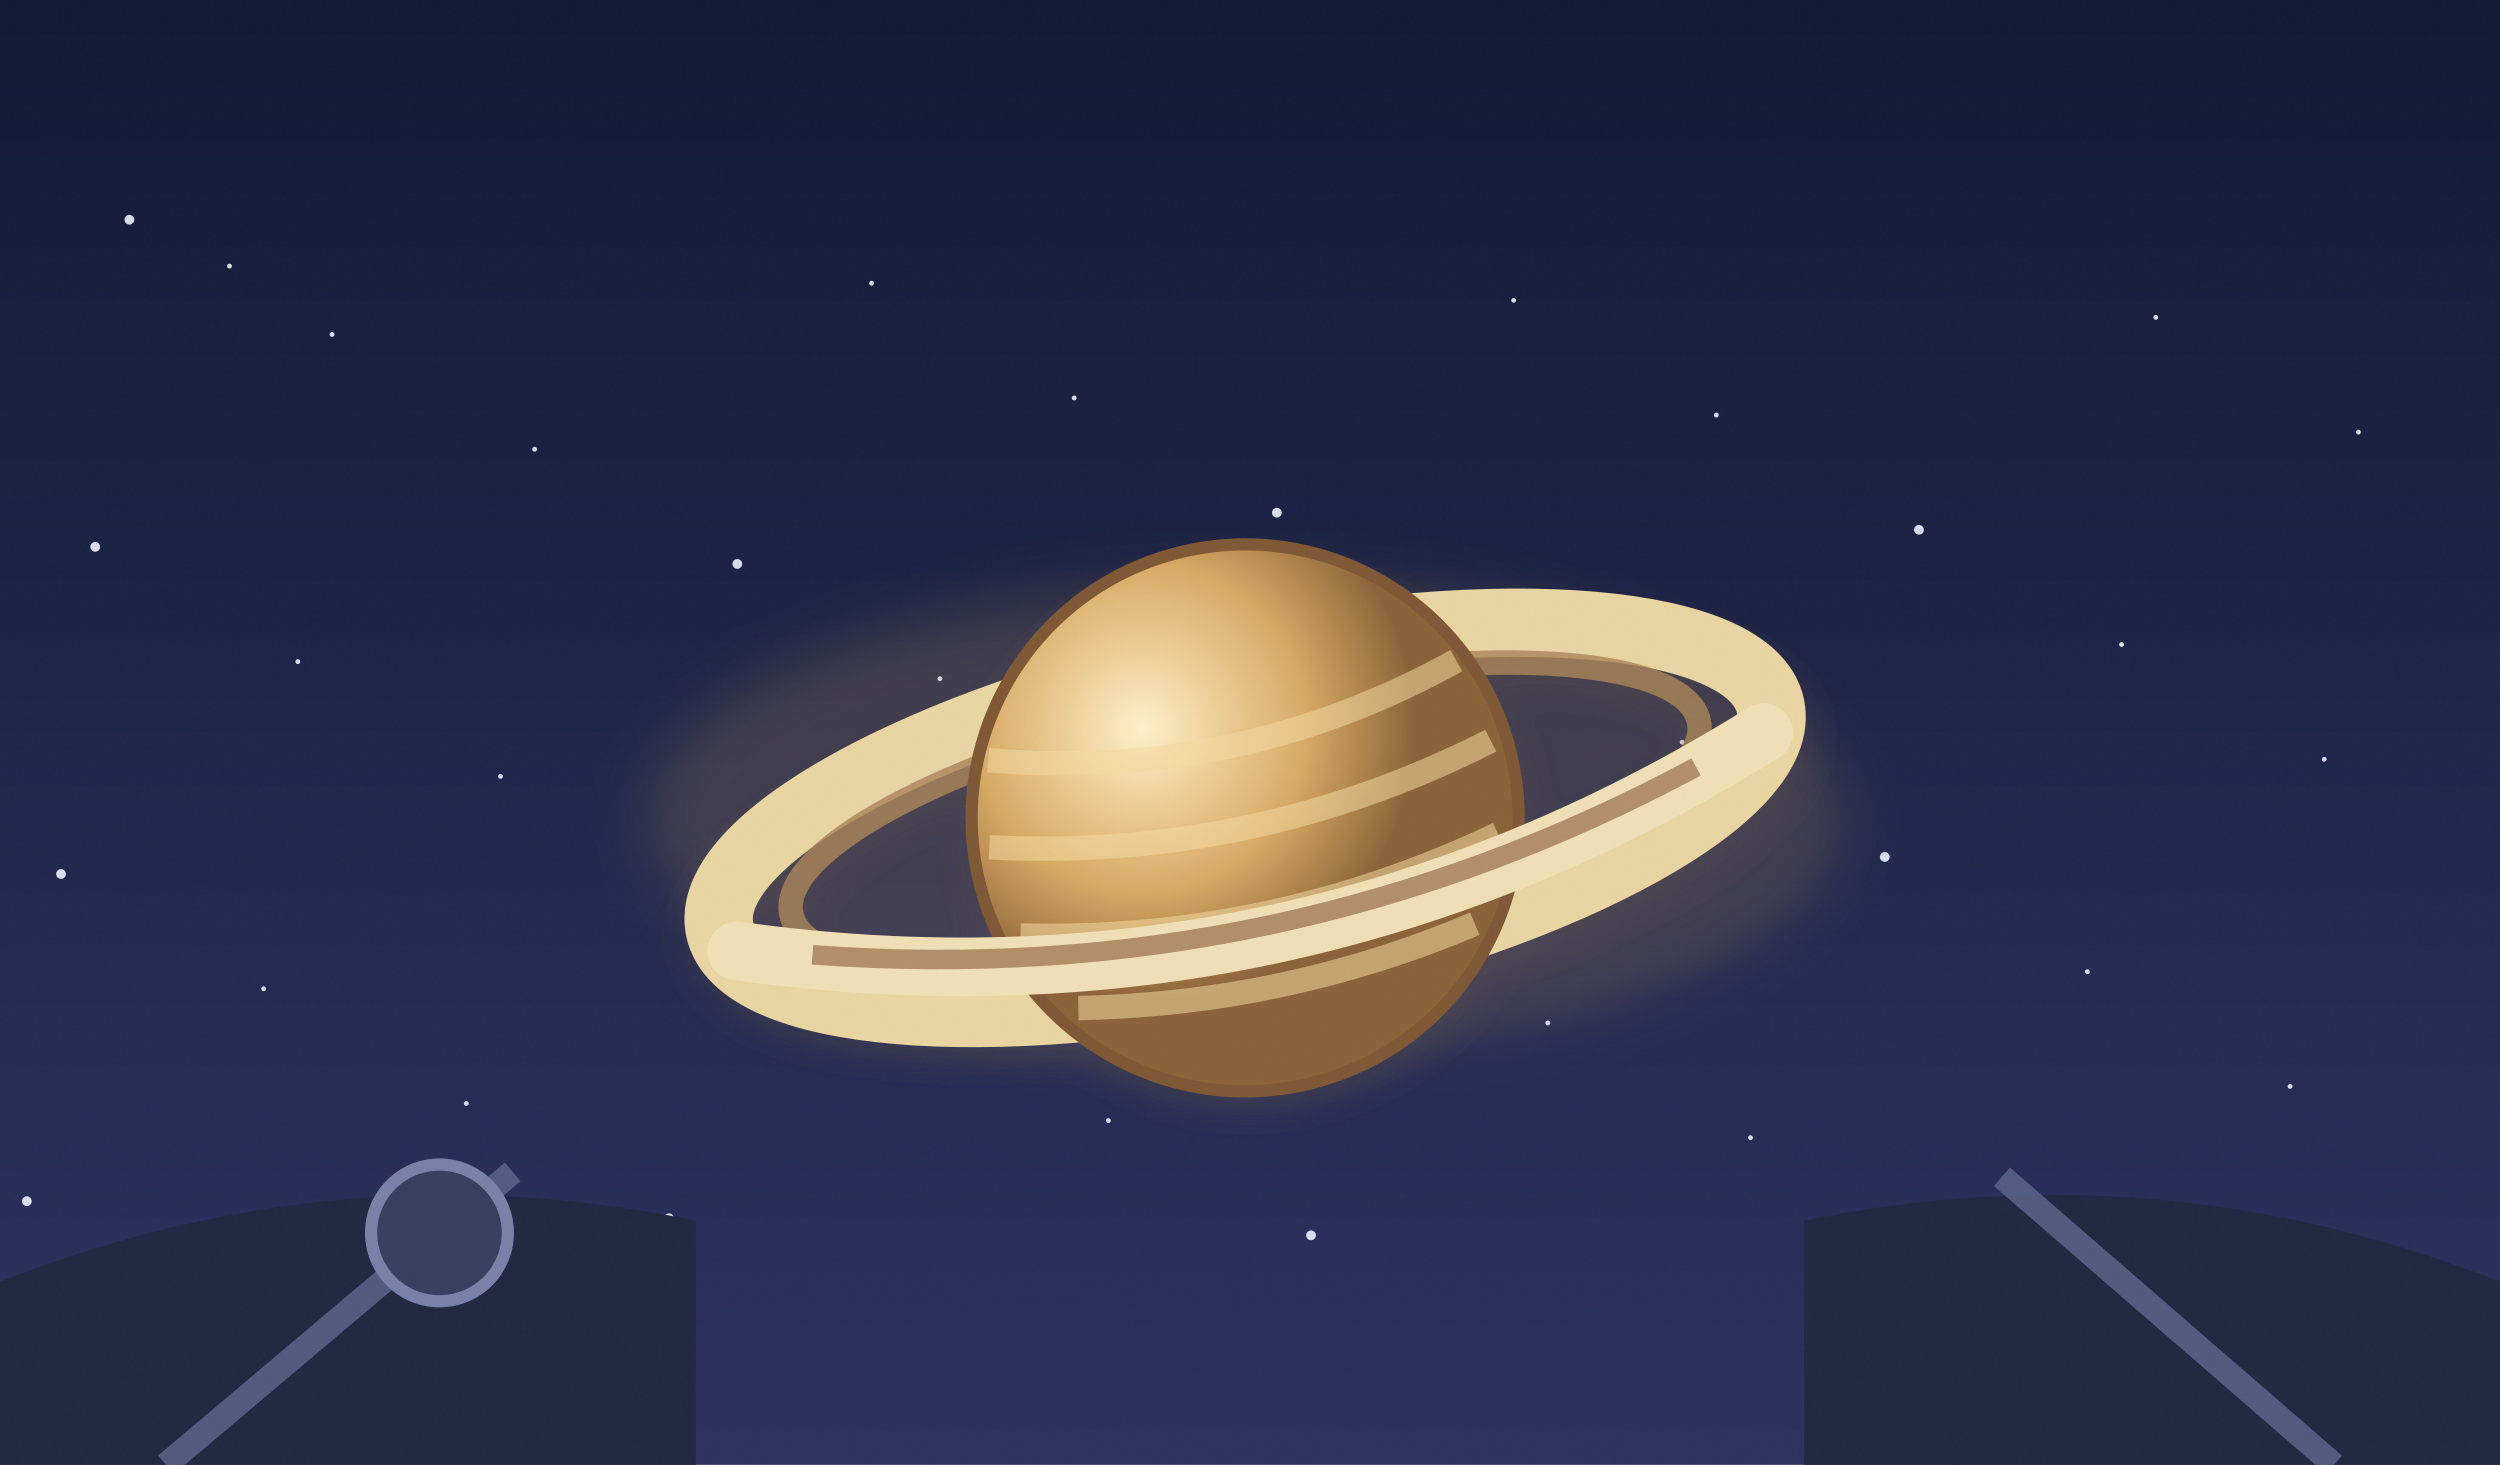
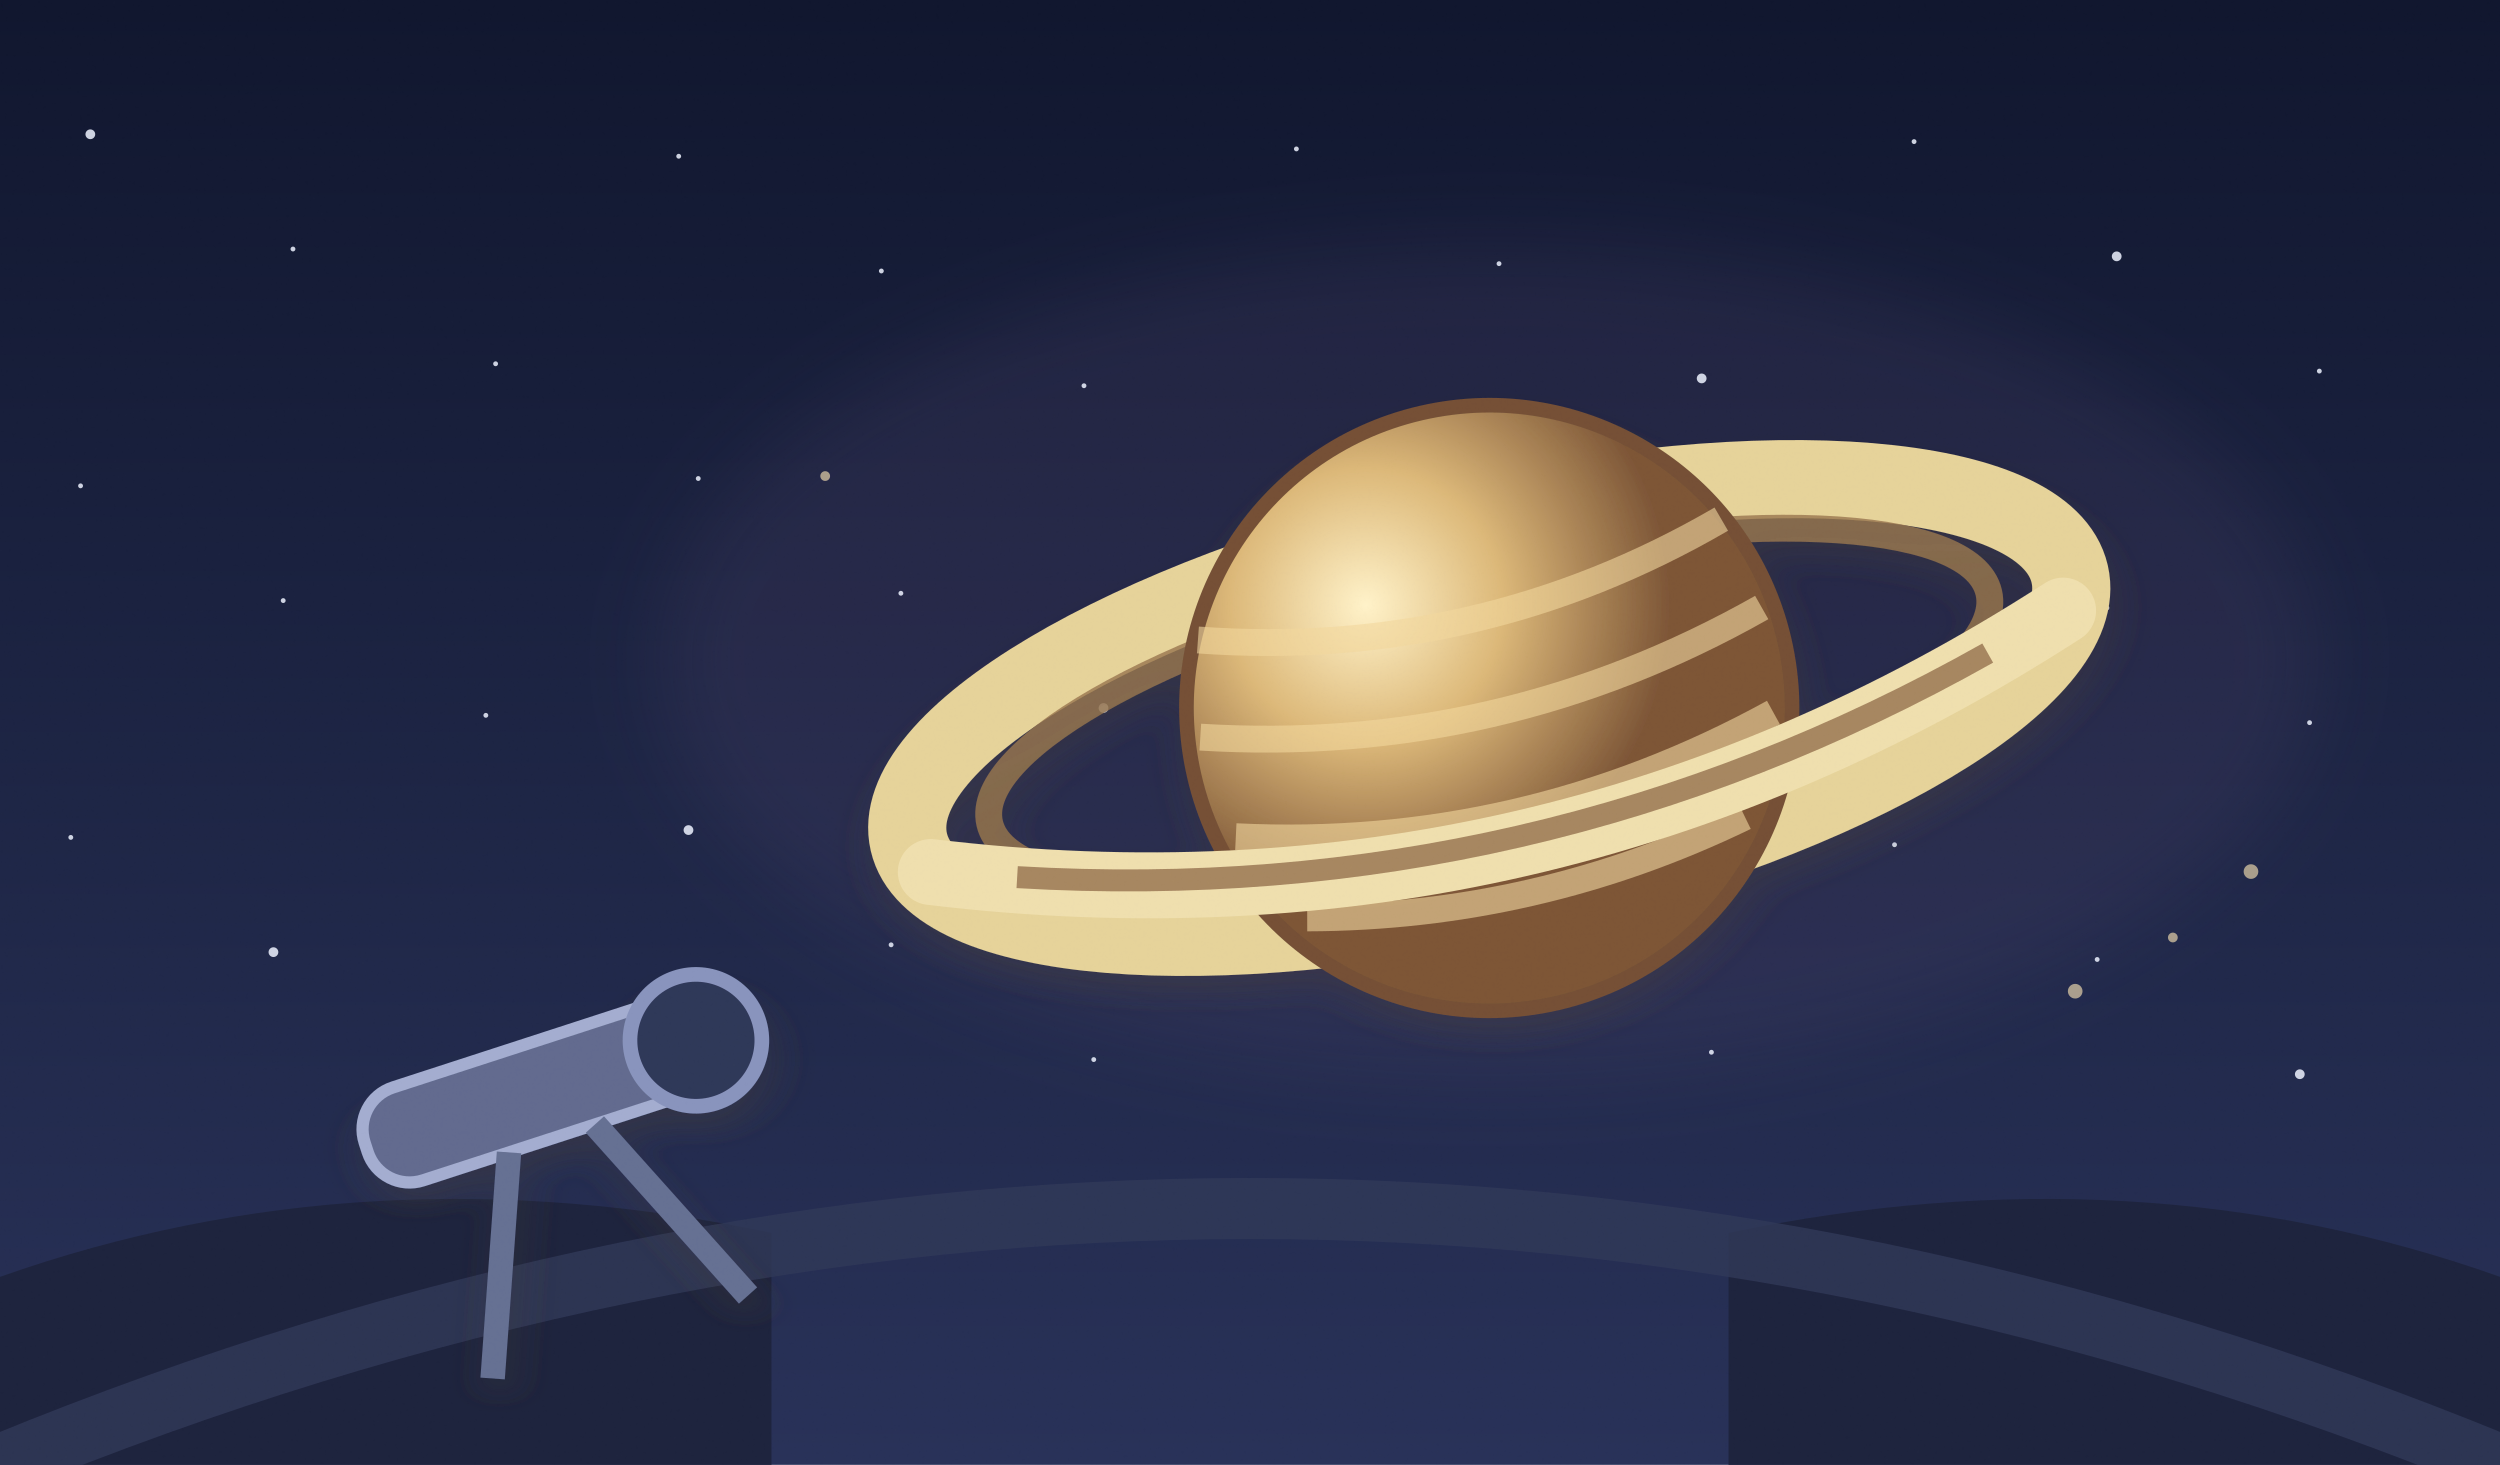
<svg xmlns="http://www.w3.org/2000/svg" width="1024" height="600" viewBox="0 0 1024 600">
  <defs>
-     <filter id="soft" x="-20%" y="-20%" width="140%" height="140%">
-       <feGaussianBlur stdDeviation="12" />
-     </filter>
-     <filter id="shadow" x="-30%" y="-30%" width="160%" height="160%">
-       <feGaussianBlur in="SourceAlpha" stdDeviation="7" result="blur" />
-       <feOffset dy="8" result="off" />
-       <feColorMatrix in="off" type="matrix" values="0 0 0 0 0.12  0 0 0 0 0.09  0 0 0 0 0.07  0 0 0 .28 0" />
+     <filter id="shadow" x="-30%" y="-30%" width="160%" height="170%">
+       <feGaussianBlur in="SourceAlpha" stdDeviation="7" result="b" />
+       <feOffset dy="8" result="o" />
+       <feColorMatrix in="o" type="matrix" values="0 0 0 0 .08 0 0 0 0 .06 0 0 0 0 .04 0 0 0 .30 0" />
      <feBlend in="SourceGraphic" />
    </filter>
-     <filter id="grain" x="0" y="0" width="100%" height="100%">
-       <feTurbulence baseFrequency="0.72" numOctaves="2" seed="7" type="fractalNoise" result="n" />
-       <feColorMatrix in="n" type="saturate" values="0" />
+     <filter id="soft" x="-30%" y="-30%" width="160%" height="160%">
+       <feGaussianBlur stdDeviation="16" />
+     </filter>
+     <filter id="grain">
+       <feTurbulence type="fractalNoise" baseFrequency=".65" numOctaves="2" seed="11" />
+       <feColorMatrix type="saturate" values="0" />
      <feComponentTransfer>
-         <feFuncA type="table" tableValues="0 0.045" />
+         <feFuncA type="table" tableValues="0 .035" />
      </feComponentTransfer>
    </filter>
-     <linearGradient id="paper" x1="0" x2="0" y1="0" y2="1">
-       <stop offset="0" stop-color="#fff9e9" />
-       <stop offset="1" stop-color="#f2dfbd" />
+     <linearGradient id="night" x1="0" y1="0" x2="0" y2="1">
+       <stop stop-color="#10162e" />
+       <stop offset="1" stop-color="#283158" />
    </linearGradient>
-     <linearGradient id="skyDay" x1="0" x2="0" y1="0" y2="1">
-       <stop offset="0" stop-color="#bfe8ef" />
-       <stop offset="1" stop-color="#f5e9bd" />
-     </linearGradient>
-     <linearGradient id="skySpace" x1="0" x2="0" y1="0" y2="1">
-       <stop offset="0" stop-color="#121934" />
-       <stop offset="1" stop-color="#2d315f" />
-     </linearGradient>
-     <radialGradient id="sun" cx="50%" cy="50%">
-       <stop offset="0" stop-color="#fff7bd" />
-       <stop offset=".55" stop-color="#ffd85d" />
-       <stop offset="1" stop-color="#f4a62c" />
+     <radialGradient id="planet" cx="34%" cy="29%">
+       <stop stop-color="#fff2c9" />
+       <stop offset=".45" stop-color="#dcb878" />
+       <stop offset="1" stop-color="#7d5536" />
    </radialGradient>
-     <radialGradient id="saturn" cx="35%" cy="30%">
-       <stop offset="0" stop-color="#fff0c6" />
-       <stop offset=".6" stop-color="#d8a964" />
-       <stop offset="1" stop-color="#8b6338" />
-     </radialGradient>
-     <linearGradient id="wood" x1="0" x2="1">
-       <stop offset="0" stop-color="#a86635" />
-       <stop offset=".45" stop-color="#d09150" />
-       <stop offset="1" stop-color="#8a512b" />
-     </linearGradient>
-     <linearGradient id="stone" x1="0" x2="0" y1="0" y2="1">
-       <stop offset="0" stop-color="#e9c87d" />
-       <stop offset="1" stop-color="#b98345" />
-     </linearGradient>
  </defs>
-   <rect width="1024" height="600" fill="url(#skySpace)" />
-   <g fill="#edf1ff" opacity=".9">
-     <circle cx="53" cy="90" r="2" />
-     <circle cx="136" cy="137" r="1" />
-     <circle cx="219" cy="184" r="1" />
-     <circle cx="302" cy="231" r="2" />
-     <circle cx="385" cy="278" r="1" />
-     <circle cx="468" cy="325" r="1" />
-     <circle cx="551" cy="372" r="2" />
-     <circle cx="634" cy="419" r="1" />
-     <circle cx="717" cy="466" r="1" />
-     <circle cx="800" cy="513" r="2" />
-     <circle cx="883" cy="130" r="1" />
-     <circle cx="966" cy="177" r="1" />
-     <circle cx="39" cy="224" r="2" />
-     <circle cx="122" cy="271" r="1" />
-     <circle cx="205" cy="318" r="1" />
-     <circle cx="288" cy="365" r="2" />
-     <circle cx="371" cy="412" r="1" />
-     <circle cx="454" cy="459" r="1" />
-     <circle cx="537" cy="506" r="2" />
-     <circle cx="620" cy="123" r="1" />
-     <circle cx="703" cy="170" r="1" />
-     <circle cx="786" cy="217" r="2" />
-     <circle cx="869" cy="264" r="1" />
-     <circle cx="952" cy="311" r="1" />
-     <circle cx="25" cy="358" r="2" />
-     <circle cx="108" cy="405" r="1" />
-     <circle cx="191" cy="452" r="1" />
-     <circle cx="274" cy="499" r="2" />
-     <circle cx="357" cy="116" r="1" />
-     <circle cx="440" cy="163" r="1" />
-     <circle cx="523" cy="210" r="2" />
-     <circle cx="606" cy="257" r="1" />
-     <circle cx="689" cy="304" r="1" />
-     <circle cx="772" cy="351" r="2" />
-     <circle cx="855" cy="398" r="1" />
-     <circle cx="938" cy="445" r="1" />
-     <circle cx="11" cy="492" r="2" />
-     <circle cx="94" cy="109" r="1" />
+   <rect width="1024" height="600" fill="url(#night)" />
+   <ellipse cx="610" cy="270" rx="340" ry="170" fill="#5d4f78" opacity=".17" filter="url(#soft)" />
+   <g fill="#edf2ff" opacity=".85">
+     <circle cx="37" cy="55" r="2" />
+     <circle cx="120" cy="102" r="1" />
+     <circle cx="203" cy="149" r="1" />
+     <circle cx="286" cy="196" r="1" />
+     <circle cx="369" cy="243" r="1" />
+     <circle cx="452" cy="290" r="2" />
+     <circle cx="535" cy="337" r="1" />
+     <circle cx="618" cy="384" r="1" />
+     <circle cx="701" cy="431" r="1" />
+     <circle cx="784" cy="58" r="1" />
+     <circle cx="867" cy="105" r="2" />
+     <circle cx="950" cy="152" r="1" />
+     <circle cx="33" cy="199" r="1" />
+     <circle cx="116" cy="246" r="1" />
+     <circle cx="199" cy="293" r="1" />
+     <circle cx="282" cy="340" r="2" />
+     <circle cx="365" cy="387" r="1" />
+     <circle cx="448" cy="434" r="1" />
+     <circle cx="531" cy="61" r="1" />
+     <circle cx="614" cy="108" r="1" />
+     <circle cx="697" cy="155" r="2" />
+     <circle cx="780" cy="202" r="1" />
+     <circle cx="863" cy="249" r="1" />
+     <circle cx="946" cy="296" r="1" />
+     <circle cx="29" cy="343" r="1" />
+     <circle cx="112" cy="390" r="2" />
+     <circle cx="195" cy="437" r="1" />
+     <circle cx="278" cy="64" r="1" />
+     <circle cx="361" cy="111" r="1" />
+     <circle cx="444" cy="158" r="1" />
+     <circle cx="527" cy="205" r="2" />
+     <circle cx="610" cy="252" r="1" />
+     <circle cx="693" cy="299" r="1" />
+     <circle cx="776" cy="346" r="1" />
+     <circle cx="859" cy="393" r="1" />
+     <circle cx="942" cy="440" r="2" />
  </g>
-   <ellipse cx="510" cy="335" rx="245" ry="95" fill="#c49b64" opacity=".20" filter="url(#soft)" />
-   <g filter="url(#shadow)" transform="translate(510 335) rotate(-12)">
-     <ellipse rx="220" ry="67" fill="none" stroke="#e8d5a1" stroke-width="28" />
-     <ellipse rx="190" ry="51" fill="none" stroke="#a98458" stroke-width="10" opacity=".8" />
-     <circle r="112" fill="url(#saturn)" stroke="#7f5934" stroke-width="5" />
-     <path d="M-98-45 Q0-15 98-45 M-105-10 Q0 18 105-10 M-100 28 Q0 52 100 28 M-83 62 Q0 78 83 62" fill="none" stroke="#f3d9a0" stroke-width="10" opacity=".55" />
-     <path d="M-215 10 Q0 88 215 10" fill="none" stroke="#f0dfb4" stroke-width="24" stroke-linecap="round" />
-     <path d="M-185 18 Q0 72 185 18" fill="none" stroke="#9c744d" stroke-width="8" opacity=".75" />
+   <g transform="translate(610 290) rotate(-13)" filter="url(#shadow)">
+     <ellipse rx="244" ry="78" fill="none" stroke="#e6d39a" stroke-width="32" />
+     <ellipse rx="210" ry="58" fill="none" stroke="#99754d" stroke-width="11" opacity=".8" />
+     <circle r="124" fill="url(#planet)" stroke="#745036" stroke-width="6" />
+     <path d="M-110-54Q0-20 110-54M-118-15Q0 20 118-15M-113 28Q0 60 113 28M-92 67Q0 88 92 67" fill="none" stroke="#f2d79d" stroke-width="11" opacity=".6" />
+     <path d="M-238 14Q0 100 238 14" fill="none" stroke="#efdfae" stroke-width="27" stroke-linecap="round" />
+     <path d="M-204 24Q0 84 204 24" fill="none" stroke="#8f6947" stroke-width="9" opacity=".75" />
  </g>
-   <path d="M0 525 Q140 470 285 500 L285 600 H0Z" fill="#222743" />
-   <path d="M1024 525 Q884 470 739 500 L739 600 H1024Z" fill="#222743" />
-   <g stroke="#5f678d" stroke-width="10" opacity=".8">
-     <path d="M68 600 L210 480 M956 600 L820 482" />
+   <path d="M0 523Q150 470 316 505V600H0Z" fill="#1d233d" />
+   <path d="M1024 523Q875 470 708 505V600H1024Z" fill="#1d233d" />
+   <path d="M0 600Q512 390 1024 600" fill="none" stroke="#303858" stroke-width="25" opacity=".8" />
+   <g transform="translate(150 470) rotate(-18)" filter="url(#shadow)">
+     <rect x="0" y="-20" width="150" height="40" rx="18" fill="#626b8f" stroke="#a4add0" stroke-width="5" />
+     <circle cx="142" cy="0" r="27" fill="#2f3759" stroke="#8994bd" stroke-width="6" />
+     <path d="M55 20L20 106M92 20L130 106" stroke="#657093" stroke-width="10" />
  </g>
-   <circle cx="180" cy="505" r="28" fill="#38405f" stroke="#7981a6" stroke-width="5" />
-   <rect width="1024" height="600" filter="url(#grain)" opacity=".35" />
+   <g fill="#f4dfb1" opacity=".65">
+     <circle cx="850" cy="406" r="3" />
+     <circle cx="890" cy="384" r="2" />
+     <circle cx="922" cy="357" r="3" />
+     <circle cx="338" cy="195" r="2" />
+   </g>
+   <rect width="1024" height="600" filter="url(#grain)" opacity=".28" pointer-events="none" />
</svg>
